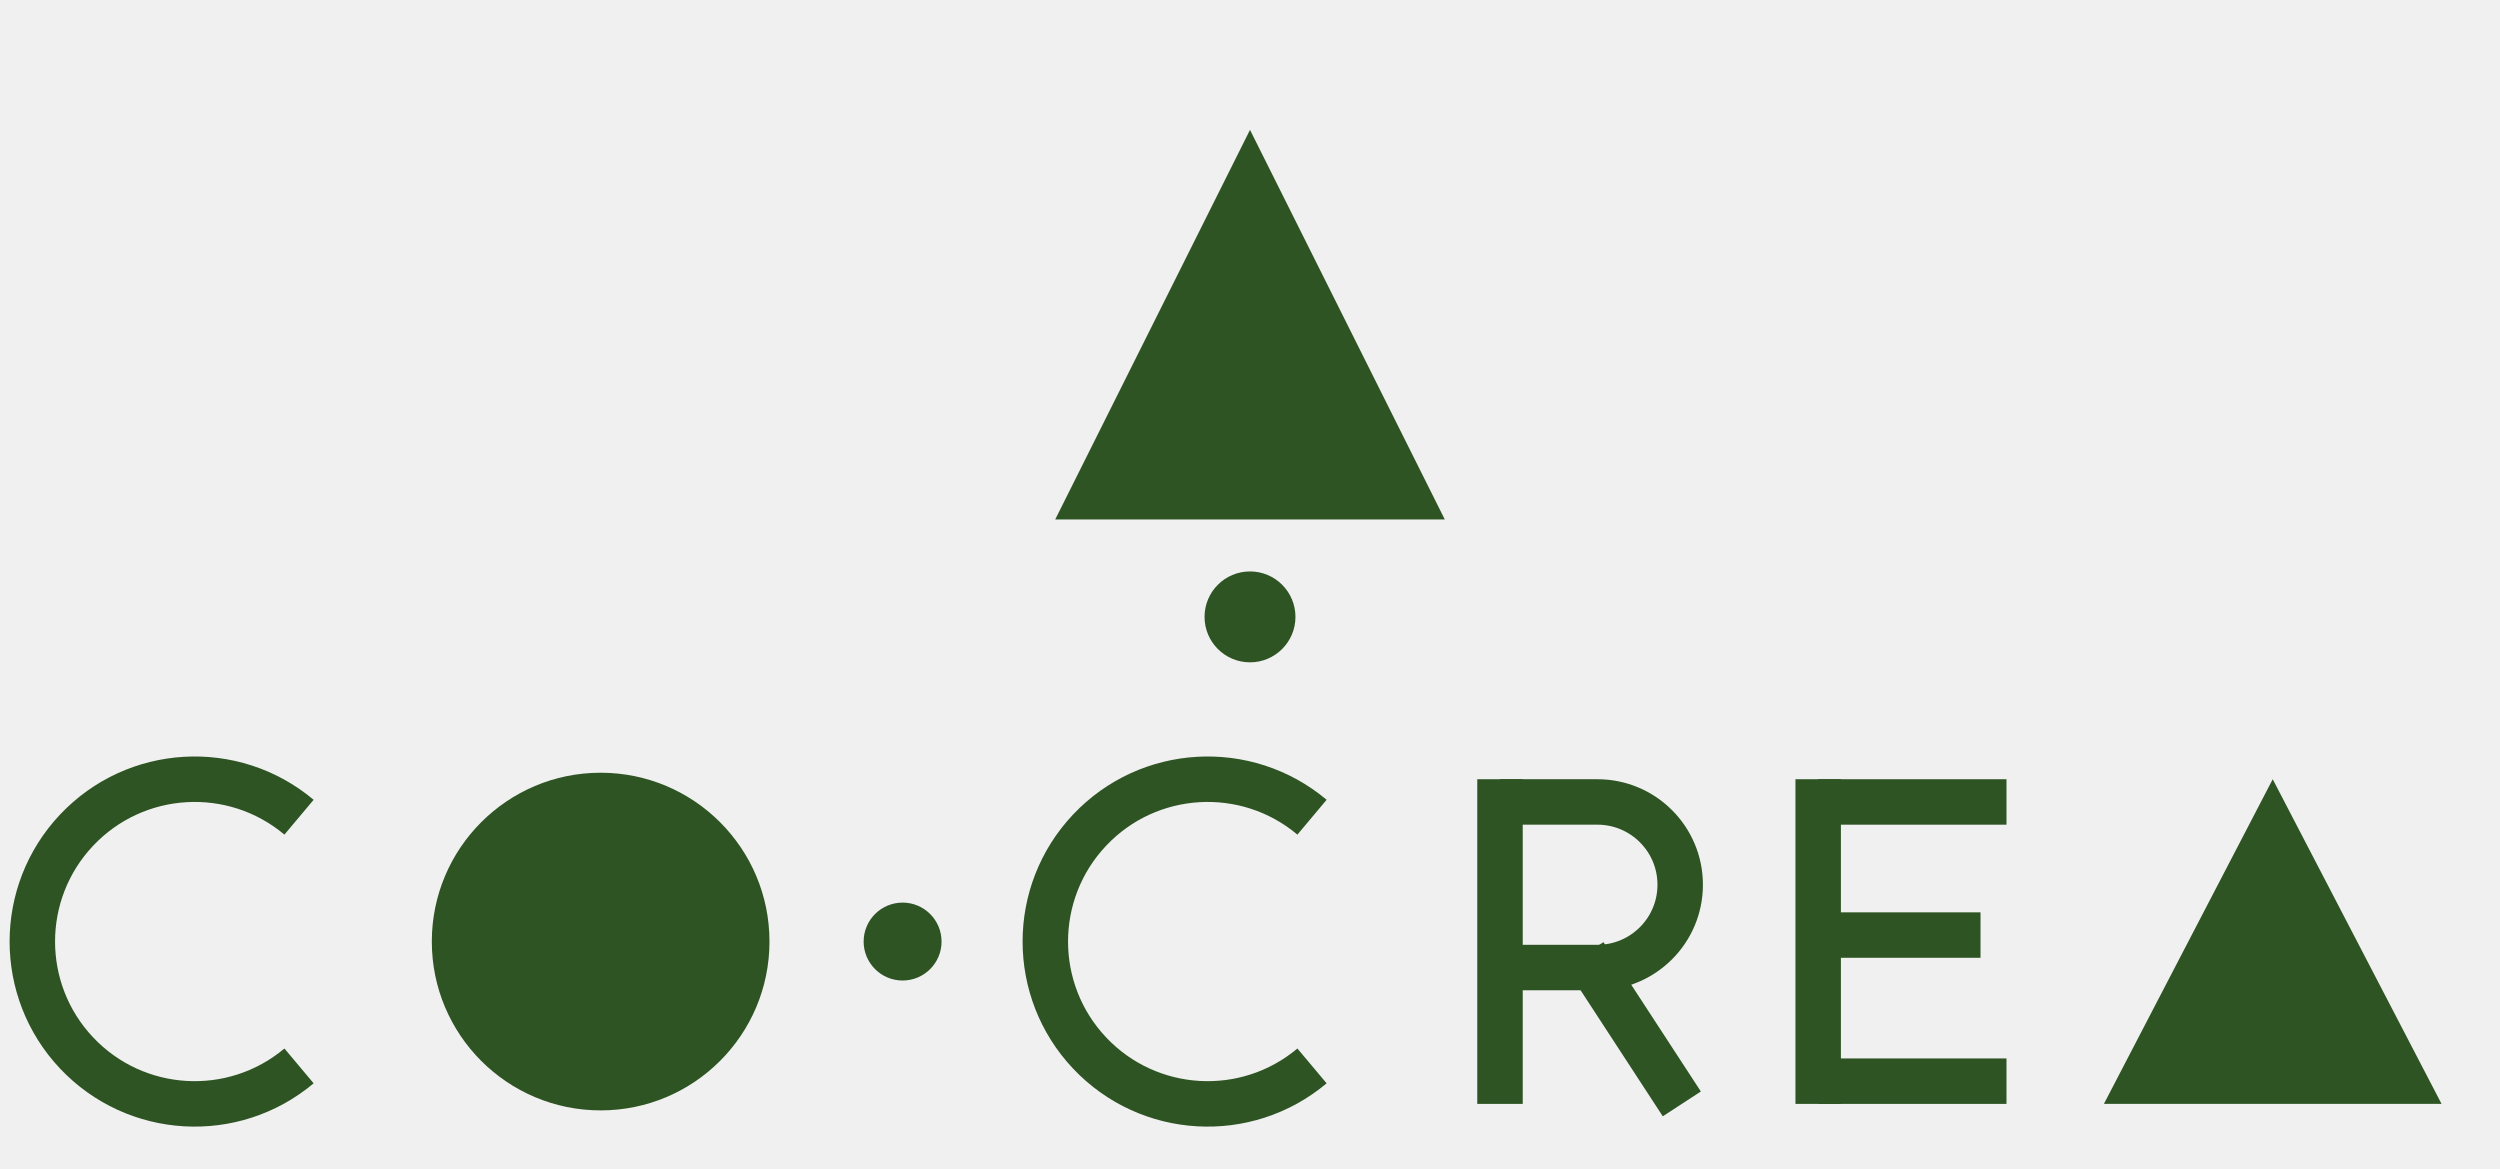
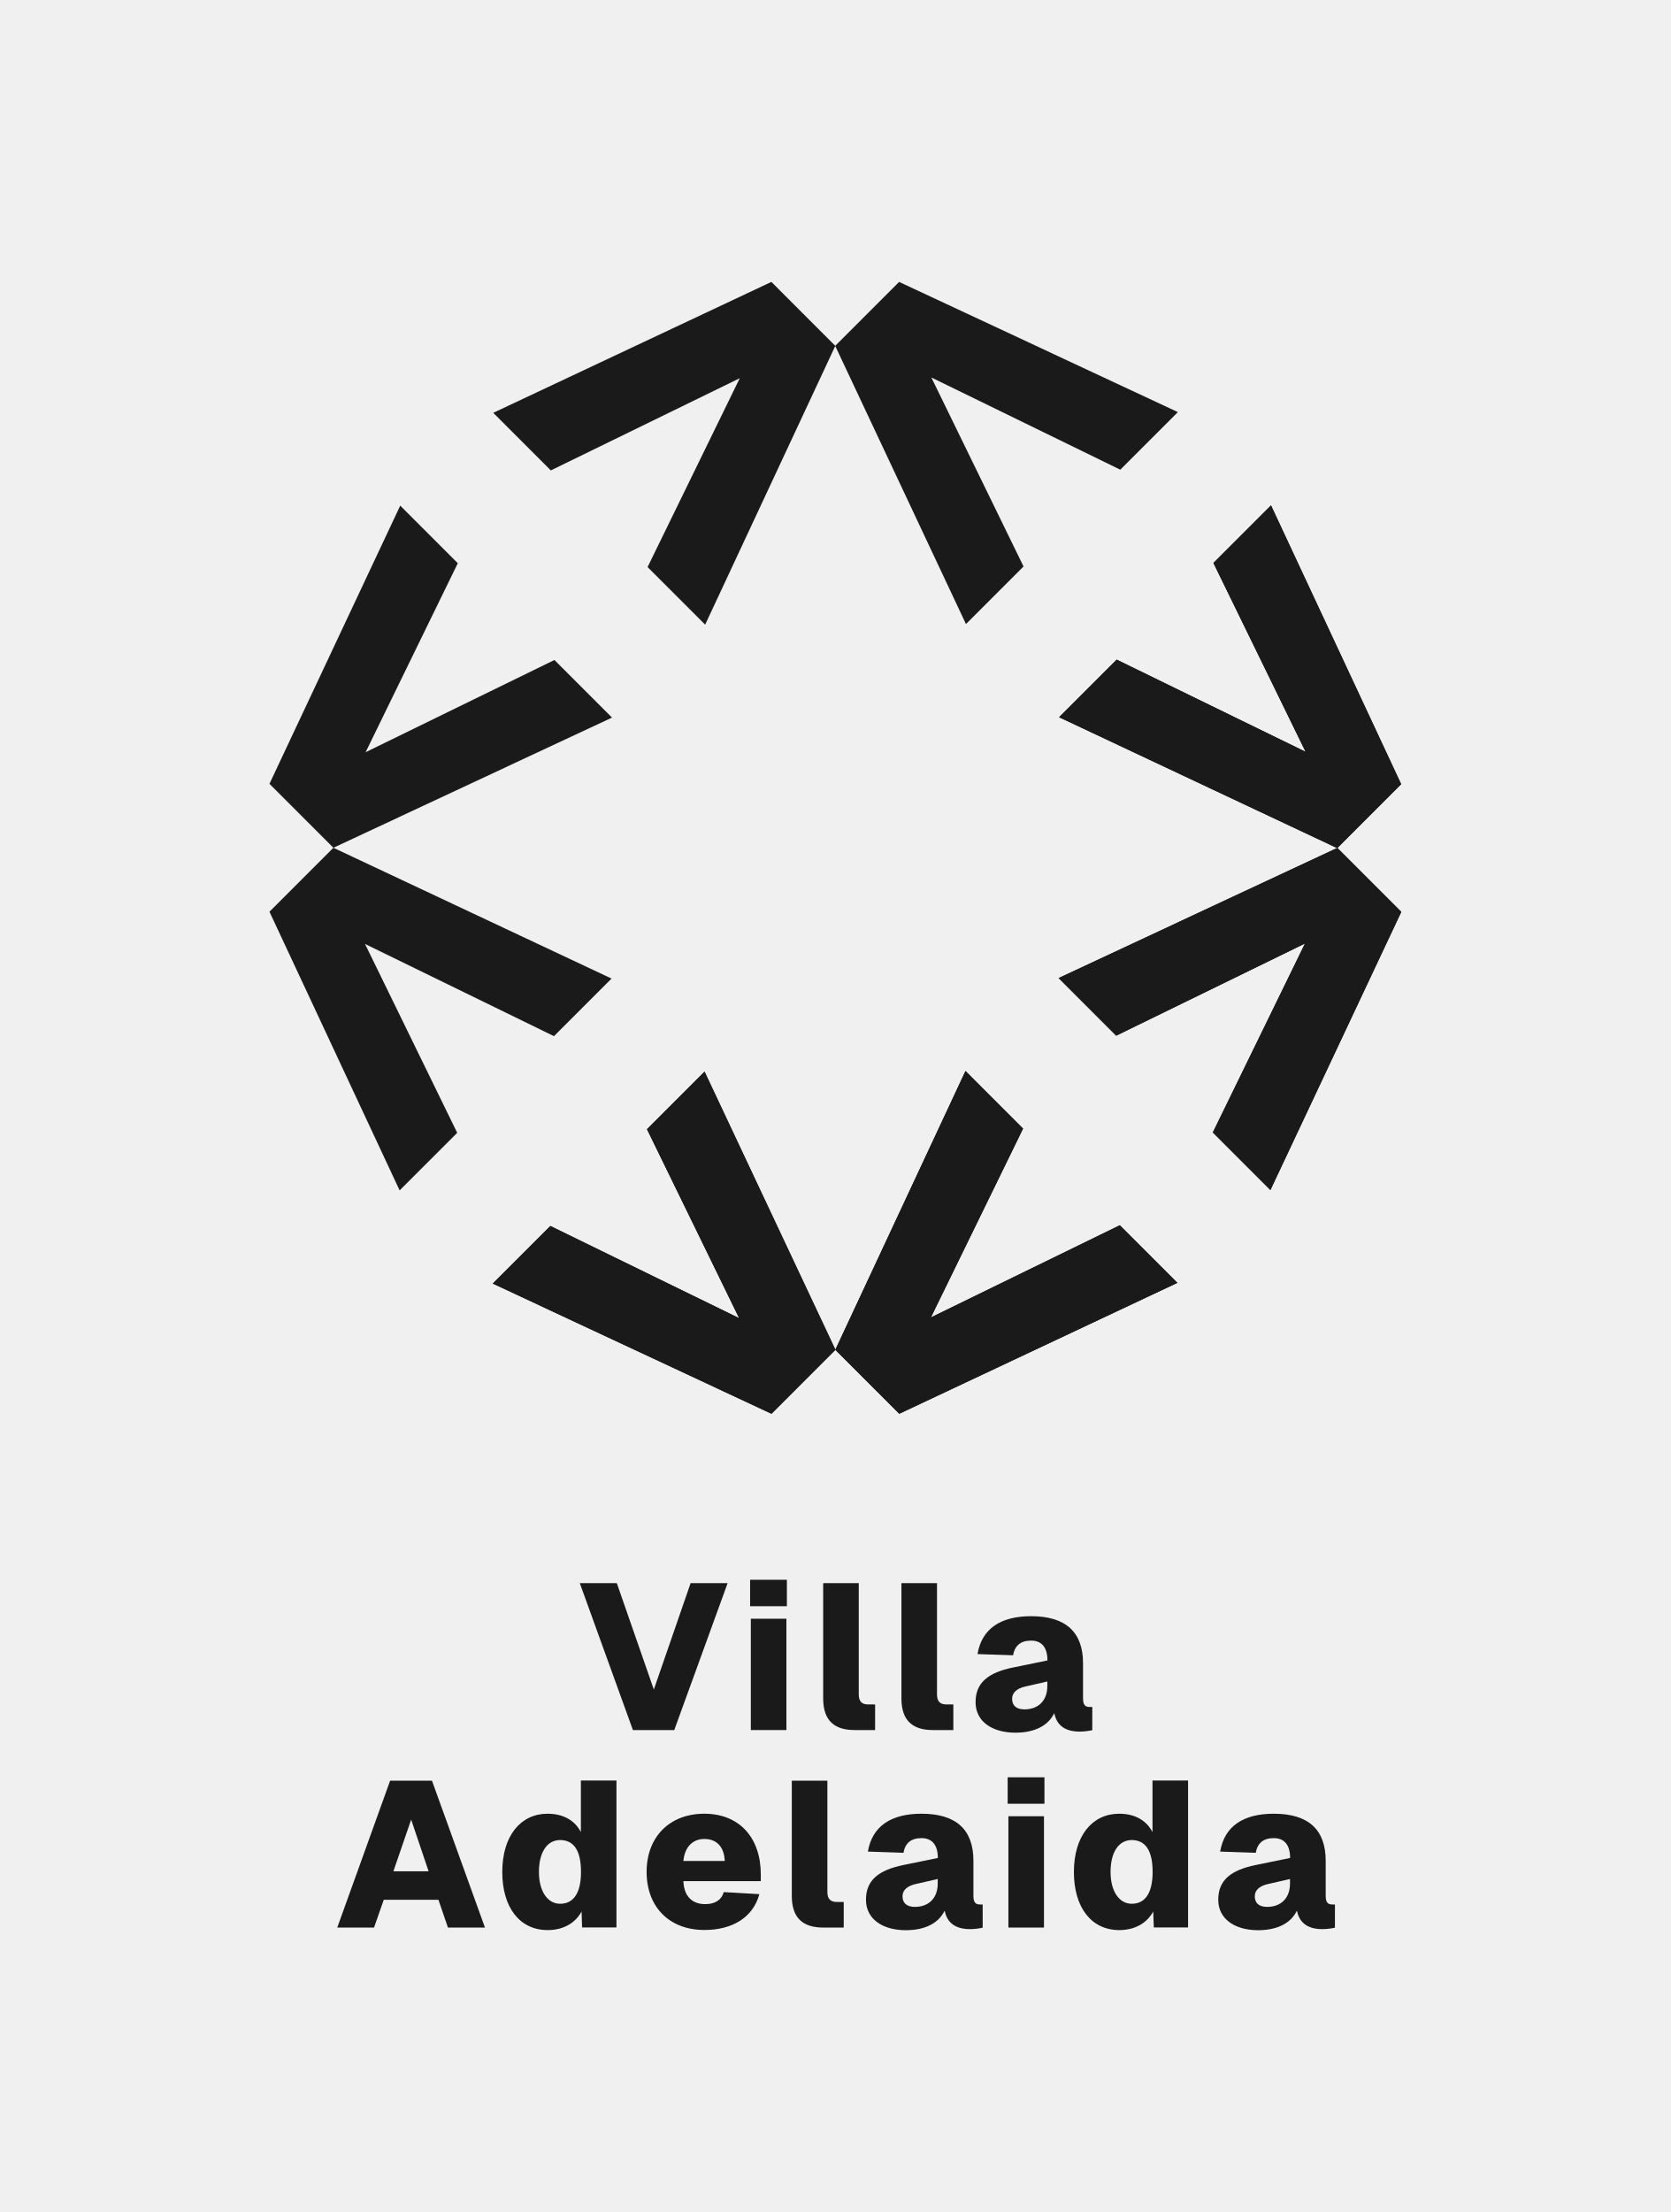
- <svg xmlns="http://www.w3.org/2000/svg" viewBox="0 0 770 360" role="img" aria-label="CO·CREA">
-   <g fill="#2E5424">
-     <path d="M 325 160 L 385 40 L 445 160 Z" />
-     <circle cx="385" cy="190" r="14" />
-   </g>
-   <g transform="translate(0 230)">
-     <g fill="none" stroke="#2E5424" stroke-width="14">
-       <path d="M 92.1 21.7 A 50 50 0 1 0 92.1 98.3" />
-       <path d="M 462 10 V 110" />
-       <path d="M 462 17 H 492 A 25.5 25.5 0 0 1 492 68 H 462" />
-       <path d="M 488 64 L 518 110" />
-       <path d="M 560 10 V 110" />
-       <path d="M 560 17 H 618" />
-       <path d="M 560 58 H 610" />
-       <path d="M 560 103 H 618" />
-       <path d="M 404.1 21.7 A 50 50 0 1 0 404.1 98.3" />
-     </g>
-     <g fill="#2E5424">
-       <circle cx="185" cy="60" r="52" />
-       <circle cx="278" cy="60" r="12" />
-       <path d="M 648 110 L 700 10 L 752 110 Z" />
+ <svg xmlns="http://www.w3.org/2000/svg" version="1.1" x="0px" y="0px" width="139px" height="184px" viewBox="0 0 139 184" style="enable-background:new 0 0 139 184;" xml:space="preserve" fill="#1a1a1a">
+   <style type="text/css">
+ 	.st0{fill:#BC3F1C;}
+ 	.st1{fill:#F7E7D7;}
+ 	.st2{fill:#E7C85D;}
+ 	.st3{fill:#DCA8A9;}
+ 	.st4{fill:#4E4E4E;}
+ 	.st5{fill:#9CBAB1;}
+ 	.st6{fill:#27423F;}
+ 	.st7{fill:#E8A342;}
+ 	.st8{fill:#49542C;}
+ 	.st9{fill:#999999;}
+ 	.st10{fill:#FFFFFF;}
+ 	.st11{fill:none;stroke:#FFFFFF;stroke-linejoin:round;stroke-miterlimit:10;}
+ 	.st12{fill:none;stroke:#BC3F1C;stroke-linejoin:round;stroke-miterlimit:10;}
+ 	.st13{fill:none;stroke:#FFFFFF;stroke-miterlimit:10;}
+ 	.st14{fill:#EDC431;}
+ 	.st15{fill:#313D7D;}
+ 	.st16{fill:#B6242C;}
+ 	.st17{clip-path:url(#SVGID_2_);}
+ 	.st18{clip-path:url(#SVGID_4_);}
+ 	.st19{clip-path:url(#SVGID_6_);}
+ 	.st20{clip-path:url(#SVGID_8_);}
+ 	.st21{fill:#E7C85D;stroke:#E7C85D;stroke-width:3;stroke-miterlimit:10;}
+ 	.st22{fill:#CB2228;}
+ 	.st23{fill:none;stroke:#27423F;stroke-width:2;stroke-miterlimit:10;}
+ 	.st24{clip-path:url(#SVGID_10_);}
+ 	.st25{fill:#222221;}
+ 	.st26{fill:none;stroke:#000000;stroke-linecap:round;stroke-linejoin:round;stroke-miterlimit:10;}
+ 	.st27{clip-path:url(#SVGID_12_);}
+ 	.st28{clip-path:url(#SVGID_14_);}
+ 	.st29{clip-path:url(#SVGID_14_);fill:#F7E7D7;stroke:#000000;stroke-linecap:round;stroke-linejoin:round;stroke-miterlimit:10;}
+ 	.st30{clip-path:url(#SVGID_16_);}
+ 	.st31{clip-path:url(#SVGID_18_);}
+ 	.st32{clip-path:url(#SVGID_20_);}
+ 	.st33{clip-path:url(#SVGID_22_);}
+ 	.st34{clip-path:url(#SVGID_24_);}
+ 	.st35{filter:url(#Adobe_OpacityMaskFilter);}
+ 	.st36{mask:url(#SVGID_27_);}
+ 	.st37{stroke:#FFFFFF;stroke-width:2;stroke-linecap:round;stroke-linejoin:round;stroke-miterlimit:10;}
+ 	.st38{fill:none;stroke:#000000;stroke-width:0.5;stroke-miterlimit:10;}
+ 	.st39{fill:#EDBC41;}
+ 	.st40{fill:#0000F9;}
+ 	.st41{fill:#A52B31;}
+ 	.st42{fill:#212121;}
+ 	.st43{fill:none;stroke:#FFFFFF;stroke-width:0.5;stroke-miterlimit:10;}
+ 	.st44{fill:none;stroke:#FFFFFF;stroke-width:0.75;stroke-miterlimit:10;}
+ 	.st45{fill:#606060;}
+ 	.st46{fill:none;stroke:#E8A342;stroke-miterlimit:10;}
+ 	.st47{filter:url(#Adobe_OpacityMaskFilter_1_);}
+ 	.st48{mask:url(#SVGID_28_);fill:#E8A342;}
+ 	.st49{fill:none;stroke:#202020;stroke-width:0.75;stroke-miterlimit:10;}
+ 	.st50{fill:none;stroke:#F7E7D7;stroke-miterlimit:10;}
+ 	.st51{fill:none;stroke:#000000;stroke-miterlimit:10;}
+ </style>
+   <g id="fondo">
+     <g>
+       <g>
+         <g>
+           <g>
+             <g>
+               <path d="M105.7,98.99l-4.79-4.79l7.67-15.72l-15.71,7.67l-4.79-4.79l23.19-10.83l5.32,5.32L105.7,98.99z" />
+               <path d="M88.12,59.66l4.79-4.79l15.72,7.67l-7.67-15.71l4.79-4.79l10.83,23.19l-5.32,5.32L88.12,59.66z" />
+             </g>
+           </g>
+           <g>
+             <path d="M105.7,98.99l-4.79-4.79l7.67-15.72l-15.71,7.67l-4.79-4.79l23.19-10.83l5.32,5.32L105.7,98.99z" />
+             <path d="M88.12,59.66l4.79-4.79l15.72,7.67l-7.67-15.71l4.79-4.79l10.83,23.19l-5.32,5.32L88.12,59.66z" />
+           </g>
+           <g>
+             <path d="M64.18,23.45l5.32,5.32L58.67,51.96l-4.79-4.79l7.67-15.71l-15.72,7.67l-4.79-4.79L64.18,23.45z" />
+             <path d="M69.49,28.77l5.32-5.32L98,34.28l-4.79,4.79L77.49,31.4l7.67,15.72l-4.79,4.79L69.49,28.77z" />
+           </g>
+           <g>
+             <g>
+               <path d="M74.82,117.6l-5.32-5.32l10.83-23.19l4.79,4.79l-7.67,15.71l15.72-7.67l4.79,4.79L74.82,117.6z" />
+               <path d="M69.51,112.28l-5.32,5.32L41,106.77l4.79-4.79l15.71,7.67l-7.67-15.72l4.79-4.79L69.51,112.28z" />
+             </g>
+           </g>
+           <g>
+             <path d="M74.82,117.6l-5.32-5.32l10.83-23.19l4.79,4.79l-7.67,15.71l15.72-7.67l4.79,4.79L74.82,117.6z" />
+             <path d="M69.51,112.28l-5.32,5.32L41,106.77l4.79-4.79l15.71,7.67l-7.67-15.72l4.79-4.79L69.51,112.28z" />
+           </g>
+           <g>
+             <path d="M33.3,42.06l4.79,4.79l-7.67,15.72l15.71-7.67l4.79,4.79L27.74,70.52l-5.32-5.32L33.3,42.06z" />
+             <path d="M50.88,81.4l-4.79,4.79l-15.72-7.67l7.67,15.71l-4.79,4.79L22.42,75.84l5.32-5.32L50.88,81.4z" />
+           </g>
+         </g>
+       </g>
+       <g>
+         <g>
+           <g>
+             <path d="M48.24,131.69h3.08l3.08,8.85l3.06-8.85h3.08l-4.44,12.22h-3.44L48.24,131.69z" />
+             <path d="M62.41,131.41h3.06v2.2h-3.06V131.41z M62.47,134.65h2.96v9.26h-2.96V134.65z" />
+             <path d="M68.49,141.28v-9.59h2.96v9.26c0,0.6,0.28,0.83,0.79,0.83h0.57v2.13h-1.7C69.46,143.91,68.49,143.16,68.49,141.28z" />
+             <path d="M75,141.28v-9.59h2.96v9.26c0,0.6,0.28,0.83,0.79,0.83h0.57v2.13h-1.7C75.97,143.91,75,143.16,75,141.28z" />
+             <path d="M81.17,141.59c0-1.64,1.08-2.46,3.1-2.88l2.88-0.59c0-1.08-0.48-1.65-1.36-1.65c-0.88,0-1.36,0.43-1.5,1.22l-2.96-0.1       c0.36-2.13,1.95-3.15,4.46-3.15c2.89,0,4.32,1.33,4.32,3.91v2.93c0,0.57,0.21,0.71,0.55,0.71h0.22v1.93       c-0.19,0.05-0.67,0.12-1.05,0.12c-0.9,0-1.84-0.29-2.1-1.48l-0.02-0.05c-0.48,1-1.57,1.62-3.24,1.62       C82.53,144.12,81.17,143.19,81.17,141.59z M87.14,140.25v-0.38l-1.79,0.41c-0.72,0.15-1.14,0.5-1.14,1.03       c0,0.55,0.34,0.88,1.03,0.88C86.35,142.19,87.14,141.5,87.14,140.25z" />
+             <path d="M32.46,148.12h3.48l4.41,12.22h-3.08l-0.79-2.31h-4.55l-0.81,2.31h-3.06L32.46,148.12z M35.66,155.66l-1.45-4.3       l-1.48,4.3H35.66z" />
+             <path d="M41.79,155.71c0-2.96,1.5-4.84,3.77-4.84c1.34,0,2.29,0.59,2.77,1.53v-4.29h2.96v12.22h-2.86L48.39,159       c-0.52,0.98-1.55,1.55-2.82,1.55C43.24,160.55,41.79,158.67,41.79,155.71z M48.34,155.71c0-1.81-0.62-2.65-1.74-2.65       c-1.08,0-1.76,1.02-1.76,2.65c0,1.6,0.71,2.65,1.76,2.65C47.7,158.36,48.34,157.5,48.34,155.71z" />
+             <path d="M53.8,155.71c0-2.91,1.91-4.84,4.8-4.84c2.88,0,4.7,1.95,4.7,5.06v0.55h-6.44c0.05,1.29,0.76,1.91,1.81,1.91       c0.77,0,1.33-0.29,1.55-1l2.96,0.17c-0.52,1.93-2.24,2.98-4.56,2.98C55.71,160.55,53.8,158.64,53.8,155.71z M60.3,154.8       c-0.05-1.22-0.71-1.83-1.7-1.83c-0.96,0-1.64,0.67-1.74,1.83H60.3z" />
+             <path d="M65.88,157.71v-9.59h2.96v9.26c0,0.6,0.28,0.83,0.79,0.83h0.57v2.13h-1.7C66.85,160.34,65.88,159.59,65.88,157.71z" />
+             <path d="M72.05,158.02c0-1.64,1.08-2.46,3.1-2.88l2.88-0.59c0-1.08-0.48-1.65-1.36-1.65c-0.88,0-1.36,0.43-1.5,1.22l-2.96-0.1       c0.36-2.13,1.95-3.15,4.46-3.15c2.89,0,4.32,1.33,4.32,3.91v2.93c0,0.57,0.21,0.71,0.55,0.71h0.22v1.93       c-0.19,0.05-0.67,0.12-1.05,0.12c-0.9,0-1.84-0.29-2.1-1.48l-0.02-0.05c-0.48,1-1.57,1.62-3.24,1.62       C73.41,160.55,72.05,159.62,72.05,158.02z M78.02,156.68v-0.38l-1.79,0.41c-0.72,0.15-1.14,0.5-1.14,1.03       c0,0.55,0.34,0.88,1.03,0.88C77.23,158.62,78.02,157.93,78.02,156.68z" />
+             <path d="M83.84,147.84h3.06v2.2h-3.06V147.84z M83.9,151.08h2.96v9.26H83.9V151.08z" />
+             <path d="M89.35,155.71c0-2.96,1.5-4.84,3.77-4.84c1.34,0,2.29,0.59,2.77,1.53v-4.29h2.96v12.22H96L95.95,159       c-0.52,0.98-1.55,1.55-2.82,1.55C90.8,160.55,89.35,158.67,89.35,155.71z M95.9,155.71c0-1.81-0.62-2.65-1.74-2.65       c-1.08,0-1.76,1.02-1.76,2.65c0,1.6,0.71,2.65,1.76,2.65C95.26,158.36,95.9,157.5,95.9,155.71z" />
+             <path d="M101.36,158.02c0-1.64,1.08-2.46,3.1-2.88l2.88-0.59c0-1.08-0.48-1.65-1.36-1.65c-0.88,0-1.36,0.43-1.5,1.22l-2.96-0.1       c0.36-2.13,1.95-3.15,4.46-3.15c2.89,0,4.32,1.33,4.32,3.91v2.93c0,0.57,0.21,0.71,0.55,0.71h0.22v1.93       c-0.19,0.05-0.67,0.12-1.05,0.12c-0.9,0-1.84-0.29-2.1-1.48l-0.02-0.05c-0.48,1-1.57,1.62-3.24,1.62       C102.72,160.55,101.36,159.62,101.36,158.02z M107.33,156.68v-0.38l-1.79,0.41c-0.72,0.15-1.14,0.5-1.14,1.03       c0,0.55,0.34,0.88,1.03,0.88C106.54,158.62,107.33,157.93,107.33,156.68z" />
+           </g>
+         </g>
+       </g>
    </g>
  </g>
+   <g id="Capa_2">
+ </g>
</svg>
